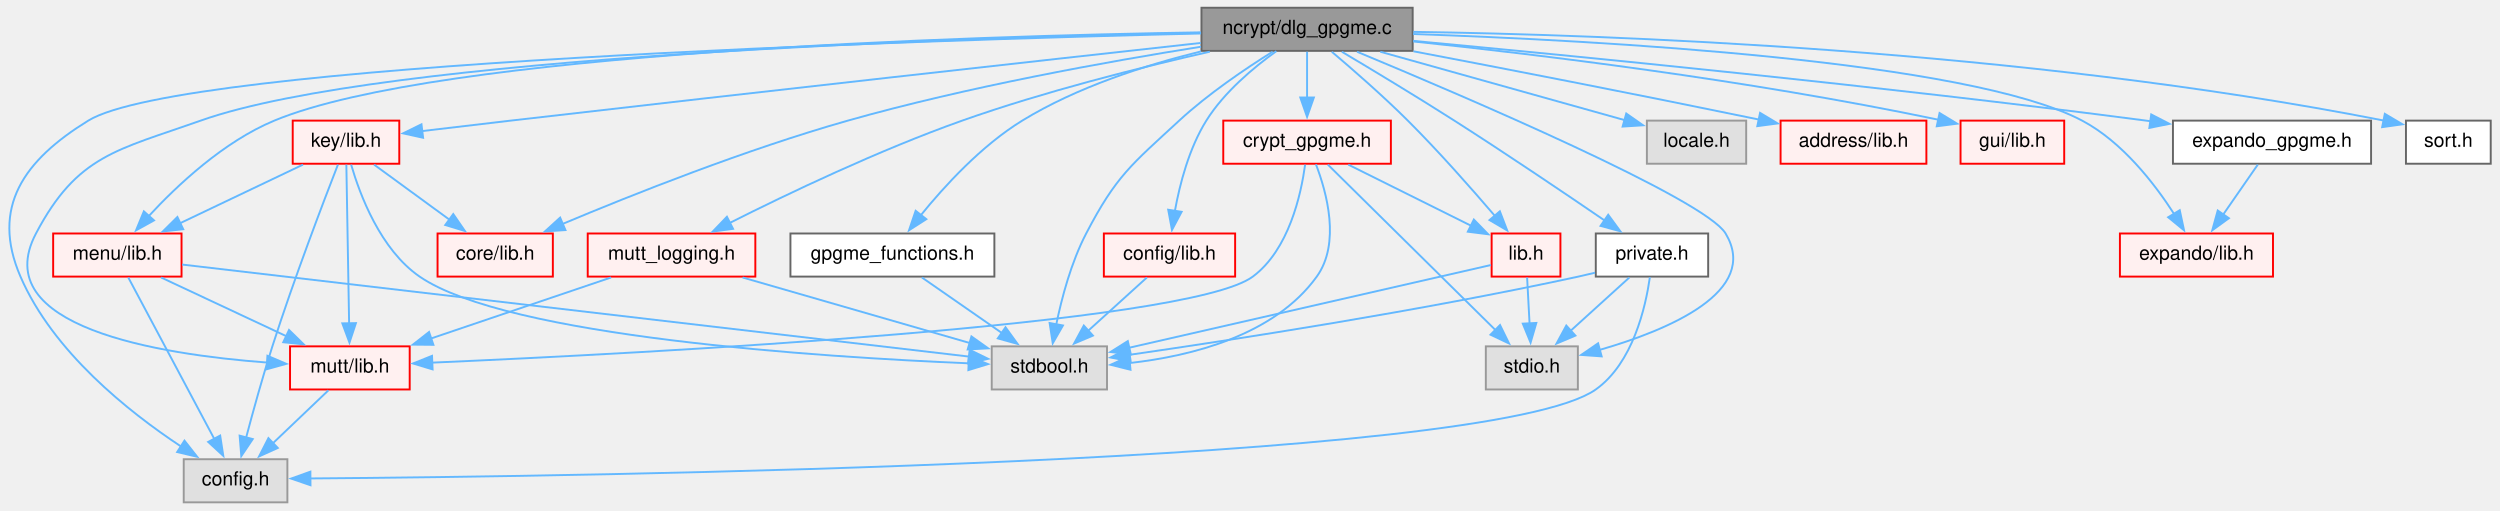
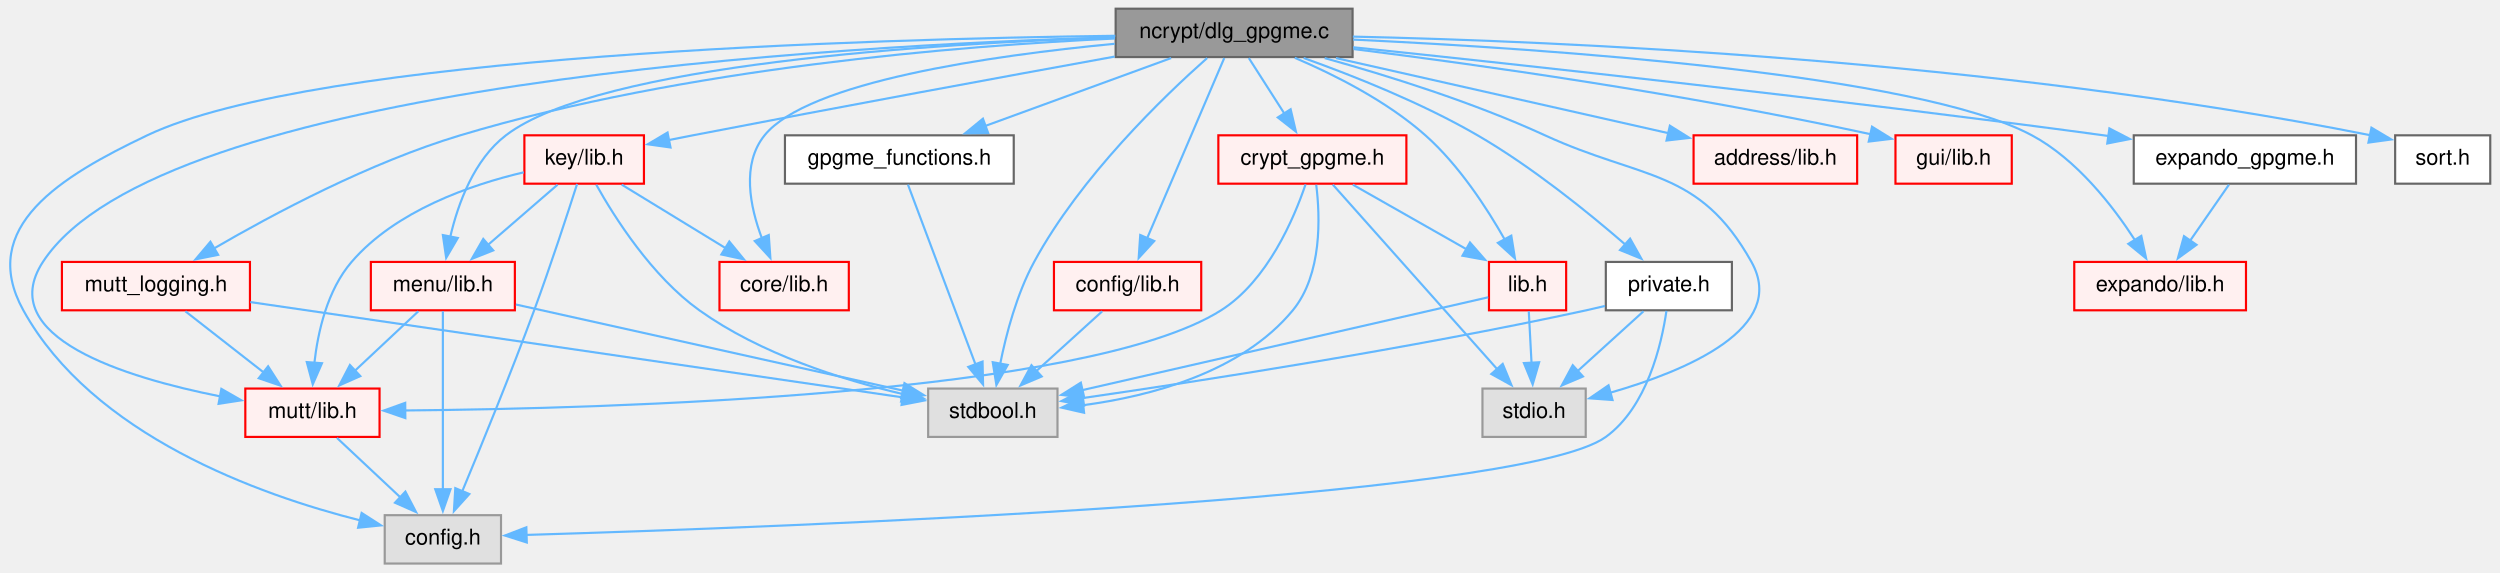
- <svg xmlns="http://www.w3.org/2000/svg" xmlns:xlink="http://www.w3.org/1999/xlink" width="1289pt" height="263pt" viewBox="0.00 0.00 1288.65 263.25">
+ <svg xmlns="http://www.w3.org/2000/svg" xmlns:xlink="http://www.w3.org/1999/xlink" width="1149pt" height="263pt" viewBox="0.00 0.00 1149.12 263.25">
  <g id="graph0" class="graph" transform="scale(1 1) rotate(0) translate(4 259.25)">
    <g id="Node000001" class="node">
      <g id="a_Node000001">
        <a xlink:title="GPGME Key Selection Dialog.">
-           <polygon fill="#999999" stroke="#666666" points="724.28,-255.25 615.28,-255.25 615.28,-233 724.28,-233 724.28,-255.25" />
-           <text text-anchor="middle" x="669.78" y="-241.75" font-family="Helvetica,sans-Serif" font-size="10.00">ncrypt/dlg_gpgme.c</text>
+           <polygon fill="#999999" stroke="#666666" points="617.75,-255.25 508.75,-255.25 508.75,-233 617.75,-233 617.75,-255.25" />
+           <text text-anchor="middle" x="563.25" y="-241.75" font-family="Helvetica,sans-Serif" font-size="10.00">ncrypt/dlg_gpgme.c</text>
        </a>
      </g>
    </g>
    <g id="Node000002" class="node">
      <g id="a_Node000002">
        <a xlink:title=" ">
-           <polygon fill="#e0e0e0" stroke="#999999" points="143.53,-22.25 90.03,-22.25 90.03,0 143.53,0 143.53,-22.25" />
-           <text text-anchor="middle" x="116.78" y="-8.75" font-family="Helvetica,sans-Serif" font-size="10.00">config.h</text>
+           <polygon fill="#e0e0e0" stroke="#999999" points="226,-22.25 172.5,-22.25 172.5,0 226,0 226,-22.25" />
+           <text text-anchor="middle" x="199.25" y="-8.75" font-family="Helvetica,sans-Serif" font-size="10.00">config.h</text>
        </a>
      </g>
    </g>
    <g id="edge1_Node000001_Node000002" class="edge">
      <g id="a_edge1_Node000001_Node000002">
        <a xlink:title=" ">
-           <path fill="none" stroke="#63b8ff" d="M615.03,-241.97C470.97,-238.54 89.07,-226.71 40.78,-197 7.55,-176.56 -9.71,-152.31 5.78,-116.5 22.53,-77.75 61.54,-46.74 88.54,-28.89" />
-           <polygon fill="#63b8ff" stroke="#63b8ff" points="90.41,-31.85 96.96,-23.52 86.64,-25.95 90.41,-31.85" />
+           <path fill="none" stroke="#63b8ff" d="M508.6,-242.79C395.72,-241.34 140.88,-233.94 63.25,-197 23.66,-178.16 -14.99,-154.85 6.25,-116.5 38.05,-59.05 114.54,-31.64 161.11,-19.87" />
+           <polygon fill="#63b8ff" stroke="#63b8ff" points="161.88,-23.28 170.79,-17.55 160.25,-16.48 161.88,-23.28" />
        </a>
      </g>
    </g>
    <g id="Node000003" class="node">
      <g id="a_Node000003">
        <a xlink:title=" ">
-           <polygon fill="#e0e0e0" stroke="#999999" points="896.4,-197 845.15,-197 845.15,-174.75 896.4,-174.75 896.4,-197" />
-           <text text-anchor="middle" x="870.78" y="-183.5" font-family="Helvetica,sans-Serif" font-size="10.00">locale.h</text>
+           <polygon fill="#e0e0e0" stroke="#999999" points="482,-80.5 422.5,-80.5 422.5,-58.25 482,-58.25 482,-80.5" />
+           <text text-anchor="middle" x="452.25" y="-67" font-family="Helvetica,sans-Serif" font-size="10.00">stdbool.h</text>
        </a>
      </g>
    </g>
    <g id="edge2_Node000001_Node000003" class="edge">
      <g id="a_edge2_Node000001_Node000003">
        <a xlink:title=" ">
-           <path fill="none" stroke="#63b8ff" d="M707.58,-232.54C743.7,-222.44 797.81,-207.29 833.69,-197.25" />
-           <polygon fill="#63b8ff" stroke="#63b8ff" points="834.51,-200.66 843.2,-194.59 832.62,-193.92 834.51,-200.66" />
+           <path fill="none" stroke="#63b8ff" d="M550.86,-232.56C531.1,-215.05 492.54,-178.04 471.25,-138.75 463.25,-124.01 458.39,-105.61 455.59,-91.61" />
+           <polygon fill="#63b8ff" stroke="#63b8ff" points="459.1,-91.37 453.89,-82.14 452.21,-92.6 459.1,-91.37" />
        </a>
      </g>
    </g>
    <g id="Node000004" class="node">
      <g id="a_Node000004">
        <a xlink:title=" ">
-           <polygon fill="#e0e0e0" stroke="#999999" points="566.53,-80.5 507.03,-80.5 507.03,-58.25 566.53,-58.25 566.53,-80.5" />
-           <text text-anchor="middle" x="536.78" y="-67" font-family="Helvetica,sans-Serif" font-size="10.00">stdbool.h</text>
+           <polygon fill="#e0e0e0" stroke="#999999" points="725,-80.5 677.5,-80.5 677.5,-58.25 725,-58.25 725,-80.5" />
+           <text text-anchor="middle" x="701.25" y="-67" font-family="Helvetica,sans-Serif" font-size="10.00">stdio.h</text>
        </a>
      </g>
    </g>
    <g id="edge3_Node000001_Node000004" class="edge">
      <g id="a_edge3_Node000001_Node000004">
        <a xlink:title=" ">
-           <path fill="none" stroke="#63b8ff" d="M652,-232.57C638.13,-223.9 618.77,-210.85 603.78,-197 579.13,-174.24 571.27,-168.5 555.78,-138.75 548.03,-123.88 543.15,-105.49 540.28,-91.53" />
-           <polygon fill="#63b8ff" stroke="#63b8ff" points="543.79,-91.28 538.52,-82.09 536.91,-92.56 543.79,-91.28" />
+           <path fill="none" stroke="#63b8ff" d="M604.91,-232.52C633.98,-224.45 673.3,-212.15 706.25,-197 751.24,-176.31 777.05,-181.97 801.25,-138.75 818.26,-108.36 771.43,-88.68 736.23,-78.57" />
+           <polygon fill="#63b8ff" stroke="#63b8ff" points="737.33,-75.24 726.76,-76.01 735.5,-82 737.33,-75.24" />
        </a>
      </g>
    </g>
    <g id="Node000005" class="node">
      <g id="a_Node000005">
-         <a xlink:title=" ">
-           <polygon fill="#e0e0e0" stroke="#999999" points="809.53,-80.5 762.03,-80.5 762.03,-58.25 809.53,-58.25 809.53,-80.5" />
-           <text text-anchor="middle" x="785.78" y="-67" font-family="Helvetica,sans-Serif" font-size="10.00">stdio.h</text>
+         <a xlink:href="ncrypt_2private_8h.html" target="_top" xlink:title="Shared constants/structs that are private to libconn.">
+           <polygon fill="white" stroke="#666666" points="792.25,-138.75 734.25,-138.75 734.25,-116.5 792.25,-116.5 792.25,-138.75" />
+           <text text-anchor="middle" x="763.25" y="-125.25" font-family="Helvetica,sans-Serif" font-size="10.00">private.h</text>
        </a>
      </g>
    </g>
    <g id="edge4_Node000001_Node000005" class="edge">
      <g id="a_edge4_Node000001_Node000005">
        <a xlink:title=" ">
-           <path fill="none" stroke="#63b8ff" d="M695.55,-232.55C750.51,-209.73 875.12,-156.52 885.78,-138.75 903.73,-108.8 856.33,-88.94 820.8,-78.68" />
-           <polygon fill="#63b8ff" stroke="#63b8ff" points="821.81,-75.32 811.24,-76.08 819.97,-82.08 821.81,-75.32" />
+           <path fill="none" stroke="#63b8ff" d="M595.22,-232.57C618.23,-224.36 649.6,-211.88 675.25,-197 700.24,-182.5 726.02,-161.65 743.16,-146.79" />
+           <polygon fill="#63b8ff" stroke="#63b8ff" points="745.42,-149.47 750.61,-140.23 740.79,-144.22 745.42,-149.47" />
        </a>
      </g>
    </g>
    <g id="Node000006" class="node">
      <g id="a_Node000006">
-         <a xlink:href="ncrypt_2private_8h.html" target="_top" xlink:title="Shared constants/structs that are private to libconn.">
-           <polygon fill="white" stroke="#666666" points="876.78,-138.75 818.78,-138.75 818.78,-116.5 876.78,-116.5 876.78,-138.75" />
-           <text text-anchor="middle" x="847.78" y="-125.25" font-family="Helvetica,sans-Serif" font-size="10.00">private.h</text>
-         </a>
-       </g>
-     </g>
-     <g id="edge5_Node000001_Node000006" class="edge">
-       <g id="a_edge5_Node000001_Node000006">
-         <a xlink:title=" ">
-           <path fill="none" stroke="#63b8ff" d="M687.73,-232.54C703.22,-223.33 726.13,-209.54 745.78,-197 772.65,-179.85 802.93,-159.41 823.47,-145.37" />
-           <polygon fill="#63b8ff" stroke="#63b8ff" points="825.19,-148.43 831.46,-139.89 821.23,-142.66 825.19,-148.43" />
-         </a>
-       </g>
-     </g>
-     <g id="Node000007" class="node">
-       <g id="a_Node000007">
        <a xlink:href="mutt_2lib_8h.html" target="_top" xlink:title="Convenience wrapper for the library headers.">
-           <polygon fill="#fff0f0" stroke="red" points="206.65,-80.5 144.9,-80.5 144.9,-58.25 206.65,-58.25 206.65,-80.5" />
-           <text text-anchor="middle" x="175.78" y="-67" font-family="Helvetica,sans-Serif" font-size="10.00">mutt/lib.h</text>
-         </a>
-       </g>
-     </g>
-     <g id="edge9_Node000001_Node000007" class="edge">
-       <g id="a_edge9_Node000001_Node000007">
-         <a xlink:title=" ">
-           <path fill="none" stroke="#63b8ff" d="M615.08,-242.28C491.26,-239.79 192.98,-230.4 98.78,-197 55.61,-181.7 35.13,-179.27 13.78,-138.75 -11.6,-90.59 76.97,-76.35 133.07,-72.14" />
-           <polygon fill="#63b8ff" stroke="#63b8ff" points="133.23,-75.64 142.98,-71.48 132.77,-68.65 133.23,-75.64" />
+           <polygon fill="#fff0f0" stroke="red" points="170.12,-80.5 108.37,-80.5 108.37,-58.25 170.12,-58.25 170.12,-80.5" />
+           <text text-anchor="middle" x="139.25" y="-67" font-family="Helvetica,sans-Serif" font-size="10.00">mutt/lib.h</text>
+         </a>
+       </g>
+     </g>
+     <g id="edge8_Node000001_Node000006" class="edge">
+       <g id="a_edge8_Node000001_Node000006">
+         <a xlink:title=" ">
+           <path fill="none" stroke="#63b8ff" d="M508.46,-242.12C380.51,-238.39 68.79,-220.9 15.25,-138.75 -7.23,-104.27 52.73,-85.64 96.91,-76.88" />
+           <polygon fill="#63b8ff" stroke="#63b8ff" points="97.35,-80.36 106.54,-75.09 96.07,-73.48 97.35,-80.36" />
        </a>
      </g>
    </g>
    <g id="Node000055" class="node">
      <g id="a_Node000055">
        <a xlink:href="address_2lib_8h.html" target="_top" xlink:title="Email Address Handling.">
-           <polygon fill="#fff0f0" stroke="red" points="989.4,-197 914.15,-197 914.15,-174.75 989.4,-174.75 989.4,-197" />
-           <text text-anchor="middle" x="951.78" y="-183.5" font-family="Helvetica,sans-Serif" font-size="10.00">address/lib.h</text>
-         </a>
-       </g>
-     </g>
-     <g id="edge11_Node000001_Node000055" class="edge">
-       <g id="a_edge11_Node000001_Node000055">
-         <a xlink:title=" ">
-           <path fill="none" stroke="#63b8ff" d="M724.69,-232.77C770.04,-224.14 836.4,-211.31 903.01,-197.54" />
-           <polygon fill="#63b8ff" stroke="#63b8ff" points="903.57,-201 912.65,-195.54 902.15,-194.15 903.57,-201" />
+           <polygon fill="#fff0f0" stroke="red" points="849.87,-197 774.62,-197 774.62,-174.75 849.87,-174.75 849.87,-197" />
+           <text text-anchor="middle" x="812.25" y="-183.5" font-family="Helvetica,sans-Serif" font-size="10.00">address/lib.h</text>
+         </a>
+       </g>
+     </g>
+     <g id="edge10_Node000001_Node000055" class="edge">
+       <g id="a_edge10_Node000001_Node000055">
+         <a xlink:title=" ">
+           <path fill="none" stroke="#63b8ff" d="M610.08,-232.54C653.76,-222.68 718.66,-208.02 763.07,-197.98" />
+           <polygon fill="#63b8ff" stroke="#63b8ff" points="763.72,-201.43 772.7,-195.81 762.17,-194.6 763.72,-201.43" />
        </a>
      </g>
    </g>
    <g id="Node000060" class="node">
      <g id="a_Node000060">
        <a xlink:href="config_2lib_8h.html" target="_top" xlink:title="Convenience wrapper for the config headers.">
-           <polygon fill="#fff0f0" stroke="red" points="632.65,-138.75 564.9,-138.75 564.9,-116.5 632.65,-116.5 632.65,-138.75" />
-           <text text-anchor="middle" x="598.78" y="-125.25" font-family="Helvetica,sans-Serif" font-size="10.00">config/lib.h</text>
-         </a>
-       </g>
-     </g>
-     <g id="edge12_Node000001_Node000060" class="edge">
-       <g id="a_edge12_Node000001_Node000060">
-         <a xlink:title=" ">
-           <path fill="none" stroke="#63b8ff" d="M653.91,-232.83C642.28,-224.49 626.98,-211.74 617.78,-197 608.89,-182.77 604.09,-164.34 601.53,-150.2" />
-           <polygon fill="#63b8ff" stroke="#63b8ff" points="605.03,-149.94 600.05,-140.59 598.11,-151.01 605.03,-149.94" />
+           <polygon fill="#fff0f0" stroke="red" points="548.12,-138.75 480.37,-138.75 480.37,-116.5 548.12,-116.5 548.12,-138.75" />
+           <text text-anchor="middle" x="514.25" y="-125.25" font-family="Helvetica,sans-Serif" font-size="10.00">config/lib.h</text>
+         </a>
+       </g>
+     </g>
+     <g id="edge11_Node000001_Node000060" class="edge">
+       <g id="a_edge11_Node000001_Node000060">
+         <a xlink:title=" ">
+           <path fill="none" stroke="#63b8ff" d="M558.72,-232.56C550.67,-213.73 533.68,-174.05 523.19,-149.53" />
+           <polygon fill="#63b8ff" stroke="#63b8ff" points="526.5,-148.37 519.35,-140.56 520.07,-151.13 526.5,-148.37" />
        </a>
      </g>
    </g>
    <g id="Node000075" class="node">
      <g id="a_Node000075">
        <a xlink:href="core_2lib_8h.html" target="_top" xlink:title="Convenience wrapper for the core headers.">
-           <polygon fill="#fff0f0" stroke="red" points="280.53,-138.75 221.03,-138.75 221.03,-116.5 280.53,-116.5 280.53,-138.75" />
-           <text text-anchor="middle" x="250.78" y="-125.25" font-family="Helvetica,sans-Serif" font-size="10.00">core/lib.h</text>
-         </a>
-       </g>
-     </g>
-     <g id="edge14_Node000001_Node000075" class="edge">
-       <g id="a_edge14_Node000001_Node000075">
-         <a xlink:title=" ">
-           <path fill="none" stroke="#63b8ff" d="M615.05,-235.14C566.61,-227.44 494.29,-214.41 432.78,-197 380.39,-182.17 321.76,-158.88 285.55,-143.68" />
-           <polygon fill="#63b8ff" stroke="#63b8ff" points="287.03,-140.51 276.46,-139.83 284.3,-146.96 287.03,-140.51" />
+           <polygon fill="#fff0f0" stroke="red" points="386,-138.75 326.5,-138.75 326.5,-116.5 386,-116.5 386,-138.75" />
+           <text text-anchor="middle" x="356.25" y="-125.25" font-family="Helvetica,sans-Serif" font-size="10.00">core/lib.h</text>
+         </a>
+       </g>
+     </g>
+     <g id="edge13_Node000001_Node000075" class="edge">
+       <g id="a_edge13_Node000001_Node000075">
+         <a xlink:title=" ">
+           <path fill="none" stroke="#63b8ff" d="M508.31,-239.11C451.12,-233.65 367.14,-221.59 347.25,-197 336.56,-183.8 340.48,-164.23 346.1,-149.41" />
+           <polygon fill="#63b8ff" stroke="#63b8ff" points="349.17,-151.14 349.92,-140.57 342.74,-148.37 349.17,-151.14" />
        </a>
      </g>
    </g>
    <g id="Node000085" class="node">
      <g id="a_Node000085">
        <a xlink:href="gui_2lib_8h.html" target="_top" xlink:title="Convenience wrapper for the gui headers.">
-           <polygon fill="#fff0f0" stroke="red" points="1060.53,-197 1007.03,-197 1007.03,-174.75 1060.53,-174.75 1060.53,-197" />
-           <text text-anchor="middle" x="1033.78" y="-183.5" font-family="Helvetica,sans-Serif" font-size="10.00">gui/lib.h</text>
-         </a>
-       </g>
-     </g>
-     <g id="edge15_Node000001_Node000085" class="edge">
-       <g id="a_edge15_Node000001_Node000085">
-         <a xlink:title=" ">
-           <path fill="none" stroke="#63b8ff" d="M724.62,-237.85C787.9,-231.23 895.21,-218.37 995.49,-197.49" />
-           <polygon fill="#63b8ff" stroke="#63b8ff" points="996.2,-200.92 1005.26,-195.42 994.75,-194.07 996.2,-200.92" />
+           <polygon fill="#fff0f0" stroke="red" points="921,-197 867.5,-197 867.5,-174.75 921,-174.75 921,-197" />
+           <text text-anchor="middle" x="894.25" y="-183.5" font-family="Helvetica,sans-Serif" font-size="10.00">gui/lib.h</text>
+         </a>
+       </g>
+     </g>
+     <g id="edge14_Node000001_Node000085" class="edge">
+       <g id="a_edge14_Node000001_Node000085">
+         <a xlink:title=" ">
+           <path fill="none" stroke="#63b8ff" d="M618.19,-236.69C675.52,-229.49 768.18,-216.55 856.21,-197.48" />
+           <polygon fill="#63b8ff" stroke="#63b8ff" points="856.71,-200.96 865.72,-195.39 855.2,-194.12 856.71,-200.96" />
        </a>
      </g>
    </g>
    <g id="Node000121" class="node">
      <g id="a_Node000121">
        <a xlink:href="ncrypt_2lib_8h.html" target="_top" xlink:title="API for encryption/signing of emails.">
-           <polygon fill="#fff0f0" stroke="red" points="800.53,-138.75 765.03,-138.75 765.03,-116.5 800.53,-116.5 800.53,-138.75" />
-           <text text-anchor="middle" x="782.78" y="-125.25" font-family="Helvetica,sans-Serif" font-size="10.00">lib.h</text>
-         </a>
-       </g>
-     </g>
-     <g id="edge16_Node000001_Node000121" class="edge">
-       <g id="a_edge16_Node000001_Node000121">
-         <a xlink:title=" ">
-           <path fill="none" stroke="#63b8ff" d="M682.55,-232.52C693.31,-223.42 708.96,-209.78 721.78,-197 737.7,-181.12 754.64,-161.93 766.62,-147.92" />
-           <polygon fill="#63b8ff" stroke="#63b8ff" points="769.27,-150.21 773.06,-140.32 763.93,-145.68 769.27,-150.21" />
+           <polygon fill="#fff0f0" stroke="red" points="716,-138.75 680.5,-138.75 680.5,-116.5 716,-116.5 716,-138.75" />
+           <text text-anchor="middle" x="698.25" y="-125.25" font-family="Helvetica,sans-Serif" font-size="10.00">lib.h</text>
+         </a>
+       </g>
+     </g>
+     <g id="edge15_Node000001_Node000121" class="edge">
+       <g id="a_edge15_Node000001_Node000121">
+         <a xlink:title=" ">
+           <path fill="none" stroke="#63b8ff" d="M591.15,-232.66C609.61,-224.79 633.57,-212.68 651.25,-197 666.68,-183.31 679.56,-163.53 687.91,-148.77" />
+           <polygon fill="#63b8ff" stroke="#63b8ff" points="690.76,-150.85 692.44,-140.39 684.6,-147.52 690.76,-150.85" />
        </a>
      </g>
    </g>
    <g id="Node000122" class="node">
      <g id="a_Node000122">
        <a xlink:href="expando_2lib_8h.html" target="_top" xlink:title="Parse Expando string.">
-           <polygon fill="#fff0f0" stroke="red" points="1168.28,-138.75 1089.28,-138.75 1089.28,-116.5 1168.28,-116.5 1168.28,-138.75" />
-           <text text-anchor="middle" x="1128.78" y="-125.25" font-family="Helvetica,sans-Serif" font-size="10.00">expando/lib.h</text>
-         </a>
-       </g>
-     </g>
-     <g id="edge19_Node000001_Node000122" class="edge">
-       <g id="a_edge19_Node000001_Node000122">
-         <a xlink:title=" ">
-           <path fill="none" stroke="#63b8ff" d="M724.5,-241.69C819.68,-238.4 1011.16,-228.03 1069.78,-197 1090.46,-186.05 1107.09,-164.62 1117.35,-148.65" />
-           <polygon fill="#63b8ff" stroke="#63b8ff" points="1120.16,-150.77 1122.37,-140.41 1114.18,-147.13 1120.16,-150.77" />
-         </a>
-       </g>
-     </g>
-     <g id="Node000088" class="node">
-       <g id="a_Node000088">
+           <polygon fill="#fff0f0" stroke="red" points="1028.75,-138.75 949.75,-138.75 949.75,-116.5 1028.75,-116.5 1028.75,-138.75" />
+           <text text-anchor="middle" x="989.25" y="-125.25" font-family="Helvetica,sans-Serif" font-size="10.00">expando/lib.h</text>
+         </a>
+       </g>
+     </g>
+     <g id="edge18_Node000001_Node000122" class="edge">
+       <g id="a_edge18_Node000001_Node000122">
+         <a xlink:title=" ">
+           <path fill="none" stroke="#63b8ff" d="M618.04,-241.03C706.81,-236.84 877.47,-225.28 930.25,-197 950.88,-185.94 967.51,-164.53 977.79,-148.6" />
+           <polygon fill="#63b8ff" stroke="#63b8ff" points="980.59,-150.73 982.82,-140.37 974.62,-147.08 980.59,-150.73" />
+         </a>
+       </g>
+     </g>
+     <g id="Node000090" class="node">
+       <g id="a_Node000090">
        <a xlink:href="key_2lib_8h.html" target="_top" xlink:title="Manage keymappings.">
-           <polygon fill="#fff0f0" stroke="red" points="201.28,-197 146.28,-197 146.28,-174.75 201.28,-174.75 201.28,-197" />
-           <text text-anchor="middle" x="173.78" y="-183.5" font-family="Helvetica,sans-Serif" font-size="10.00">key/lib.h</text>
-         </a>
-       </g>
-     </g>
-     <g id="edge20_Node000001_Node000088" class="edge">
-       <g id="a_edge20_Node000001_Node000088">
-         <a xlink:title=" ">
-           <path fill="none" stroke="#63b8ff" d="M614.92,-237.09C536.1,-228.39 386.27,-211.75 258.78,-197 243.75,-195.26 227.23,-193.31 212.79,-191.58" />
-           <polygon fill="#63b8ff" stroke="#63b8ff" points="213.57,-188.15 203.22,-190.43 212.73,-195.1 213.57,-188.15" />
-         </a>
-       </g>
-     </g>
-     <g id="Node000089" class="node">
-       <g id="a_Node000089">
+           <polygon fill="#fff0f0" stroke="red" points="291.75,-197 236.75,-197 236.75,-174.75 291.75,-174.75 291.75,-197" />
+           <text text-anchor="middle" x="264.25" y="-183.5" font-family="Helvetica,sans-Serif" font-size="10.00">key/lib.h</text>
+         </a>
+       </g>
+     </g>
+     <g id="edge19_Node000001_Node000090" class="edge">
+       <g id="a_edge19_Node000001_Node000090">
+         <a xlink:title=" ">
+           <path fill="none" stroke="#63b8ff" d="M508.3,-233.22C457.82,-224.05 380.93,-209.93 314.25,-197 310.64,-196.3 306.89,-195.56 303.13,-194.81" />
+           <polygon fill="#63b8ff" stroke="#63b8ff" points="303.98,-191.41 293.48,-192.88 302.6,-198.28 303.98,-191.41" />
+         </a>
+       </g>
+     </g>
+     <g id="Node000091" class="node">
+       <g id="a_Node000091">
        <a xlink:href="menu_2lib_8h.html" target="_top" xlink:title="GUI present the user with a selectable list.">
-           <polygon fill="#fff0f0" stroke="red" points="88.9,-138.75 22.65,-138.75 22.65,-116.5 88.9,-116.5 88.9,-138.75" />
-           <text text-anchor="middle" x="55.78" y="-125.25" font-family="Helvetica,sans-Serif" font-size="10.00">menu/lib.h</text>
-         </a>
-       </g>
-     </g>
-     <g id="edge29_Node000001_Node000089" class="edge">
-       <g id="a_edge29_Node000001_Node000089">
-         <a xlink:title=" ">
-           <path fill="none" stroke="#63b8ff" d="M614.96,-242.56C496.85,-240.66 222.12,-232.45 136.78,-197 110.68,-186.16 86.74,-163.72 71.77,-147.5" />
-           <polygon fill="#63b8ff" stroke="#63b8ff" points="74.69,-145.51 65.42,-140.37 69.46,-150.17 74.69,-145.51" />
+           <polygon fill="#fff0f0" stroke="red" points="232.37,-138.75 166.12,-138.75 166.12,-116.5 232.37,-116.5 232.37,-138.75" />
+           <text text-anchor="middle" x="199.25" y="-125.25" font-family="Helvetica,sans-Serif" font-size="10.00">menu/lib.h</text>
+         </a>
+       </g>
+     </g>
+     <g id="edge28_Node000001_Node000091" class="edge">
+       <g id="a_edge28_Node000001_Node000091">
+         <a xlink:title=" ">
+           <path fill="none" stroke="#63b8ff" d="M508.49,-242.01C425.02,-239.27 271.08,-229.78 228.25,-197 213.62,-185.81 206.29,-165.82 202.66,-150.34" />
+           <polygon fill="#63b8ff" stroke="#63b8ff" points="206.12,-149.77 200.77,-140.63 199.25,-151.11 206.12,-149.77" />
        </a>
      </g>
    </g>
    <g id="Node000140" class="node">
      <g id="a_Node000140">
        <a xlink:href="crypt__gpgme_8h.html" target="_top" xlink:title="Wrapper for PGP/SMIME calls to GPGME.">
-           <polygon fill="#fff0f0" stroke="red" points="713.03,-197 626.53,-197 626.53,-174.75 713.03,-174.75 713.03,-197" />
-           <text text-anchor="middle" x="669.78" y="-183.5" font-family="Helvetica,sans-Serif" font-size="10.00">crypt_gpgme.h</text>
-         </a>
-       </g>
-     </g>
-     <g id="edge30_Node000001_Node000140" class="edge">
-       <g id="a_edge30_Node000001_Node000140">
-         <a xlink:title=" ">
-           <path fill="none" stroke="#63b8ff" d="M669.78,-232.54C669.78,-225.87 669.78,-216.99 669.78,-208.84" />
-           <polygon fill="#63b8ff" stroke="#63b8ff" points="673.28,-208.92 669.78,-198.92 666.28,-208.92 673.28,-208.92" />
+           <polygon fill="#fff0f0" stroke="red" points="642.5,-197 556,-197 556,-174.75 642.5,-174.75 642.5,-197" />
+           <text text-anchor="middle" x="599.25" y="-183.5" font-family="Helvetica,sans-Serif" font-size="10.00">crypt_gpgme.h</text>
+         </a>
+       </g>
+     </g>
+     <g id="edge29_Node000001_Node000140" class="edge">
+       <g id="a_edge29_Node000001_Node000140">
+         <a xlink:title=" ">
+           <path fill="none" stroke="#63b8ff" d="M570.02,-232.54C574.64,-225.32 580.92,-215.51 586.47,-206.84" />
+           <polygon fill="#63b8ff" stroke="#63b8ff" points="589.25,-208.99 591.69,-198.68 583.35,-205.22 589.25,-208.99" />
        </a>
      </g>
    </g>
    <g id="Node000142" class="node">
      <g id="a_Node000142">
        <a xlink:href="expando__gpgme_8h.html" target="_top" xlink:title="Ncrypt GPGME Expando definitions.">
-           <polygon fill="white" stroke="#666666" points="1218.9,-197 1116.65,-197 1116.65,-174.75 1218.9,-174.75 1218.9,-197" />
-           <text text-anchor="middle" x="1167.78" y="-183.5" font-family="Helvetica,sans-Serif" font-size="10.00">expando_gpgme.h</text>
-         </a>
-       </g>
-     </g>
-     <g id="edge35_Node000001_Node000142" class="edge">
-       <g id="a_edge35_Node000001_Node000142">
-         <a xlink:title=" ">
-           <path fill="none" stroke="#63b8ff" d="M724.56,-238.15C806.83,-230.48 967.1,-214.78 1102.78,-197 1103.6,-196.89 1104.44,-196.78 1105.28,-196.67" />
-           <polygon fill="#63b8ff" stroke="#63b8ff" points="1105.44,-200.18 1114.86,-195.33 1104.47,-193.25 1105.44,-200.18" />
+           <polygon fill="white" stroke="#666666" points="1079.37,-197 977.12,-197 977.12,-174.75 1079.37,-174.75 1079.37,-197" />
+           <text text-anchor="middle" x="1028.25" y="-183.5" font-family="Helvetica,sans-Serif" font-size="10.00">expando_gpgme.h</text>
+         </a>
+       </g>
+     </g>
+     <g id="edge34_Node000001_Node000142" class="edge">
+       <g id="a_edge34_Node000001_Node000142">
+         <a xlink:title=" ">
+           <path fill="none" stroke="#63b8ff" d="M618,-237.51C695.13,-229.44 840.12,-213.68 963.25,-197 964.07,-196.89 964.91,-196.77 965.75,-196.66" />
+           <polygon fill="#63b8ff" stroke="#63b8ff" points="965.92,-200.17 975.33,-195.29 964.93,-193.24 965.92,-200.17" />
        </a>
      </g>
    </g>
    <g id="Node000143" class="node">
      <g id="a_Node000143">
        <a xlink:href="gpgme__functions_8h.html" target="_top" xlink:title="Gpgme functions.">
-           <polygon fill="white" stroke="#666666" points="508.4,-138.75 403.15,-138.75 403.15,-116.5 508.4,-116.5 508.4,-138.75" />
-           <text text-anchor="middle" x="455.78" y="-125.25" font-family="Helvetica,sans-Serif" font-size="10.00">gpgme_functions.h</text>
-         </a>
-       </g>
-     </g>
-     <g id="edge37_Node000001_Node000143" class="edge">
-       <g id="a_edge37_Node000001_Node000143">
-         <a xlink:title=" ">
-           <path fill="none" stroke="#63b8ff" d="M615.04,-232.72C586.14,-225.6 550.94,-214.26 522.78,-197 501.77,-184.13 482.63,-163.24 470.23,-147.93" />
-           <polygon fill="#63b8ff" stroke="#63b8ff" points="473.28,-146.15 464.36,-140.43 467.77,-150.47 473.28,-146.15" />
+           <polygon fill="white" stroke="#666666" points="461.87,-197 356.62,-197 356.62,-174.75 461.87,-174.75 461.87,-197" />
+           <text text-anchor="middle" x="409.25" y="-183.5" font-family="Helvetica,sans-Serif" font-size="10.00">gpgme_functions.h</text>
+         </a>
+       </g>
+     </g>
+     <g id="edge36_Node000001_Node000143" class="edge">
+       <g id="a_edge36_Node000001_Node000143">
+         <a xlink:title=" ">
+           <path fill="none" stroke="#63b8ff" d="M534.28,-232.54C510.08,-223.71 475.34,-211.02 448.62,-201.26" />
+           <polygon fill="#63b8ff" stroke="#63b8ff" points="450.1,-198.07 439.5,-197.93 447.7,-204.65 450.1,-198.07" />
        </a>
      </g>
    </g>
    <g id="Node000144" class="node">
      <g id="a_Node000144">
        <a xlink:href="mutt__logging_8h.html" target="_top" xlink:title="NeoMutt Logging.">
-           <polygon fill="#fff0f0" stroke="red" points="385.03,-138.75 298.53,-138.75 298.53,-116.5 385.03,-116.5 385.03,-138.75" />
-           <text text-anchor="middle" x="341.78" y="-125.25" font-family="Helvetica,sans-Serif" font-size="10.00">mutt_logging.h</text>
-         </a>
-       </g>
-     </g>
-     <g id="edge39_Node000001_Node000144" class="edge">
-       <g id="a_edge39_Node000001_Node000144">
-         <a xlink:title=" ">
-           <path fill="none" stroke="#63b8ff" d="M619.59,-232.58C583.54,-224.41 534.05,-211.98 491.78,-197 449.01,-181.84 401.69,-159.24 371.85,-144.22" />
-           <polygon fill="#63b8ff" stroke="#63b8ff" points="373.54,-141.15 363.04,-139.75 370.37,-147.39 373.54,-141.15" />
+           <polygon fill="#fff0f0" stroke="red" points="110.5,-138.75 24,-138.75 24,-116.5 110.5,-116.5 110.5,-138.75" />
+           <text text-anchor="middle" x="67.25" y="-125.25" font-family="Helvetica,sans-Serif" font-size="10.00">mutt_logging.h</text>
+         </a>
+       </g>
+     </g>
+     <g id="edge38_Node000001_Node000144" class="edge">
+       <g id="a_edge38_Node000001_Node000144">
+         <a xlink:title=" ">
+           <path fill="none" stroke="#63b8ff" d="M508.43,-241.53C437.52,-238.22 310.81,-228.08 207.25,-197 165.67,-184.52 121.19,-160.81 93.8,-144.86" />
+           <polygon fill="#63b8ff" stroke="#63b8ff" points="95.87,-142.02 85.48,-139.94 92.31,-148.04 95.87,-142.02" />
        </a>
      </g>
    </g>
    <g id="Node000145" class="node">
      <g id="a_Node000145">
        <a xlink:href="ncrypt_2sort_8h.html" target="_top" xlink:title="Crypto Key sorting functions.">
-           <polygon fill="white" stroke="#666666" points="1280.65,-197 1236.9,-197 1236.9,-174.75 1280.65,-174.75 1280.65,-197" />
-           <text text-anchor="middle" x="1258.78" y="-183.5" font-family="Helvetica,sans-Serif" font-size="10.00">sort.h</text>
-         </a>
-       </g>
-     </g>
-     <g id="edge42_Node000001_Node000145" class="edge">
-       <g id="a_edge42_Node000001_Node000145">
-         <a xlink:title=" ">
-           <path fill="none" stroke="#63b8ff" d="M724.63,-242.81C823.35,-241.33 1037.44,-233.97 1225.39,-197.05" />
-           <polygon fill="#63b8ff" stroke="#63b8ff" points="1225.99,-200.5 1235.11,-195.1 1224.62,-193.63 1225.99,-200.5" />
-         </a>
-       </g>
-     </g>
-     <g id="edge6_Node000006_Node000002" class="edge">
-       <g id="a_edge6_Node000006_Node000002">
-         <a xlink:title=" ">
-           <path fill="none" stroke="#63b8ff" d="M846.7,-116.19C844.49,-100.67 837.91,-71.84 818.78,-58.25 764.53,-19.72 294.04,-13.36 155.19,-12.33" />
-           <polygon fill="#63b8ff" stroke="#63b8ff" points="155.45,-8.83 145.43,-12.26 155.4,-15.83 155.45,-8.83" />
-         </a>
-       </g>
-     </g>
-     <g id="edge7_Node000006_Node000004" class="edge">
-       <g id="a_edge7_Node000006_Node000004">
-         <a xlink:title=" ">
-           <path fill="none" stroke="#63b8ff" d="M818.38,-118.5C815.48,-117.79 812.58,-117.11 809.78,-116.5 728.16,-98.77 631.57,-83.86 577.94,-76.11" />
-           <polygon fill="#63b8ff" stroke="#63b8ff" points="578.74,-72.69 568.34,-74.74 577.75,-79.62 578.74,-72.69" />
-         </a>
-       </g>
-     </g>
-     <g id="edge8_Node000006_Node000005" class="edge">
-       <g id="a_edge8_Node000006_Node000005">
-         <a xlink:title=" ">
-           <path fill="none" stroke="#63b8ff" d="M836.11,-116.04C827.54,-108.27 815.68,-97.51 805.63,-88.39" />
-           <polygon fill="#63b8ff" stroke="#63b8ff" points="808.26,-86.05 798.51,-81.92 803.56,-91.24 808.26,-86.05" />
-         </a>
-       </g>
-     </g>
-     <g id="edge10_Node000007_Node000002" class="edge">
-       <g id="a_edge10_Node000007_Node000002">
-         <a xlink:title=" ">
-           <path fill="none" stroke="#63b8ff" d="M164.68,-57.79C156.6,-50.1 145.46,-39.47 135.96,-30.41" />
-           <polygon fill="#63b8ff" stroke="#63b8ff" points="138.57,-28.07 128.92,-23.7 133.74,-33.14 138.57,-28.07" />
-         </a>
-       </g>
-     </g>
-     <g id="edge13_Node000060_Node000004" class="edge">
-       <g id="a_edge13_Node000060_Node000004">
-         <a xlink:title=" ">
-           <path fill="none" stroke="#63b8ff" d="M587.11,-116.04C578.54,-108.27 566.68,-97.51 556.63,-88.39" />
-           <polygon fill="#63b8ff" stroke="#63b8ff" points="559.26,-86.05 549.51,-81.92 554.56,-91.24 559.26,-86.05" />
+           <polygon fill="white" stroke="#666666" points="1141.12,-197 1097.37,-197 1097.37,-174.75 1141.12,-174.75 1141.12,-197" />
+           <text text-anchor="middle" x="1119.25" y="-183.5" font-family="Helvetica,sans-Serif" font-size="10.00">sort.h</text>
+         </a>
+       </g>
+     </g>
+     <g id="edge41_Node000001_Node000145" class="edge">
+       <g id="a_edge41_Node000001_Node000145">
+         <a xlink:title=" ">
+           <path fill="none" stroke="#63b8ff" d="M617.87,-242.41C711.93,-240.29 910.48,-231.95 1085.81,-197.07" />
+           <polygon fill="#63b8ff" stroke="#63b8ff" points="1086.47,-200.51 1095.58,-195.09 1085.08,-193.65 1086.47,-200.51" />
+         </a>
+       </g>
+     </g>
+     <g id="edge5_Node000005_Node000002" class="edge">
+       <g id="a_edge5_Node000005_Node000002">
+         <a xlink:title=" ">
+           <path fill="none" stroke="#63b8ff" d="M762.14,-116.24C759.88,-100.78 753.24,-72.03 734.25,-58.25 694.26,-29.23 353.61,-16.64 237.69,-13.17" />
+           <polygon fill="#63b8ff" stroke="#63b8ff" points="237.86,-9.68 227.76,-12.88 237.65,-16.67 237.86,-9.68" />
+         </a>
+       </g>
+     </g>
+     <g id="edge6_Node000005_Node000003" class="edge">
+       <g id="a_edge6_Node000005_Node000003">
+         <a xlink:title=" ">
+           <path fill="none" stroke="#63b8ff" d="M733.85,-118.5C730.95,-117.79 728.05,-117.11 725.25,-116.5 643.63,-98.77 547.04,-83.86 493.41,-76.11" />
+           <polygon fill="#63b8ff" stroke="#63b8ff" points="494.21,-72.69 483.81,-74.74 493.22,-79.62 494.21,-72.69" />
+         </a>
+       </g>
+     </g>
+     <g id="edge7_Node000005_Node000004" class="edge">
+       <g id="a_edge7_Node000005_Node000004">
+         <a xlink:title=" ">
+           <path fill="none" stroke="#63b8ff" d="M751.58,-116.04C743.01,-108.27 731.15,-97.51 721.1,-88.39" />
+           <polygon fill="#63b8ff" stroke="#63b8ff" points="723.73,-86.05 713.98,-81.92 719.03,-91.24 723.73,-86.05" />
+         </a>
+       </g>
+     </g>
+     <g id="edge9_Node000006_Node000002" class="edge">
+       <g id="a_edge9_Node000006_Node000002">
+         <a xlink:title=" ">
+           <path fill="none" stroke="#63b8ff" d="M150.53,-57.79C158.74,-50.1 170.07,-39.47 179.74,-30.41" />
+           <polygon fill="#63b8ff" stroke="#63b8ff" points="182.01,-33.09 186.91,-23.69 177.22,-27.98 182.01,-33.09" />
+         </a>
+       </g>
+     </g>
+     <g id="edge12_Node000060_Node000003" class="edge">
+       <g id="a_edge12_Node000060_Node000003">
+         <a xlink:title=" ">
+           <path fill="none" stroke="#63b8ff" d="M502.58,-116.04C494.01,-108.27 482.15,-97.51 472.1,-88.39" />
+           <polygon fill="#63b8ff" stroke="#63b8ff" points="474.73,-86.05 464.98,-81.92 470.03,-91.24 474.73,-86.05" />
+         </a>
+       </g>
+     </g>
+     <g id="edge16_Node000121_Node000003" class="edge">
+       <g id="a_edge16_Node000121_Node000003">
+         <a xlink:title=" ">
+           <path fill="none" stroke="#63b8ff" d="M680.16,-122.49C641,-113.54 547.55,-92.17 493.25,-79.75" />
+           <polygon fill="#63b8ff" stroke="#63b8ff" points="494.29,-76.4 483.76,-77.58 492.73,-83.22 494.29,-76.4" />
        </a>
      </g>
    </g>
    <g id="edge17_Node000121_Node000004" class="edge">
      <g id="a_edge17_Node000121_Node000004">
        <a xlink:title=" ">
-           <path fill="none" stroke="#63b8ff" d="M764.69,-122.49C725.53,-113.54 632.08,-92.17 577.78,-79.75" />
-           <polygon fill="#63b8ff" stroke="#63b8ff" points="578.82,-76.4 568.29,-77.58 577.26,-83.22 578.82,-76.4" />
-         </a>
-       </g>
-     </g>
-     <g id="edge18_Node000121_Node000005" class="edge">
-       <g id="a_edge18_Node000121_Node000005">
-         <a xlink:title=" ">
-           <path fill="none" stroke="#63b8ff" d="M783.34,-116.04C783.7,-109.37 784.17,-100.49 784.6,-92.34" />
-           <polygon fill="#63b8ff" stroke="#63b8ff" points="788.1,-92.59 785.13,-82.42 781.11,-92.22 788.1,-92.59" />
-         </a>
-       </g>
-     </g>
-     <g id="edge21_Node000088_Node000002" class="edge">
-       <g id="a_edge21_Node000088_Node000002">
-         <a xlink:title=" ">
-           <path fill="none" stroke="#63b8ff" d="M169.62,-174.3C162.31,-155.56 146.9,-115.21 135.78,-80.5 130.77,-64.87 125.83,-46.99 122.24,-33.44" />
-           <polygon fill="#63b8ff" stroke="#63b8ff" points="125.65,-32.65 119.74,-23.86 118.88,-34.42 125.65,-32.65" />
-         </a>
-       </g>
-     </g>
-     <g id="edge22_Node000088_Node000004" class="edge">
-       <g id="a_edge22_Node000088_Node000004">
-         <a xlink:title=" ">
-           <path fill="none" stroke="#63b8ff" d="M176.43,-174.29C180.91,-158.84 191.52,-130.43 211.78,-116.5 257.06,-85.37 418.55,-74.97 495.47,-71.73" />
-           <polygon fill="#63b8ff" stroke="#63b8ff" points="495.25,-75.24 505.11,-71.34 494.98,-68.24 495.25,-75.24" />
-         </a>
-       </g>
-     </g>
-     <g id="edge23_Node000088_Node000007" class="edge">
-       <g id="a_edge23_Node000088_Node000007">
-         <a xlink:title=" ">
-           <path fill="none" stroke="#63b8ff" d="M173.96,-174.31C174.29,-155.73 174.96,-116.87 175.39,-92.29" />
-           <polygon fill="#63b8ff" stroke="#63b8ff" points="178.89,-92.49 175.57,-82.43 171.89,-92.37 178.89,-92.49" />
-         </a>
-       </g>
-     </g>
-     <g id="edge24_Node000088_Node000075" class="edge">
-       <g id="a_edge24_Node000088_Node000075">
-         <a xlink:title=" ">
-           <path fill="none" stroke="#63b8ff" d="M188.26,-174.29C199.23,-166.28 214.53,-155.1 227.25,-145.81" />
-           <polygon fill="#63b8ff" stroke="#63b8ff" points="229.13,-148.78 235.14,-140.05 225,-143.12 229.13,-148.78" />
-         </a>
-       </g>
-     </g>
-     <g id="edge25_Node000088_Node000089" class="edge">
-       <g id="a_edge25_Node000088_Node000089">
-         <a xlink:title=" ">
-           <path fill="none" stroke="#63b8ff" d="M151.58,-174.29C133.7,-165.77 108.31,-153.67 88.15,-144.06" />
-           <polygon fill="#63b8ff" stroke="#63b8ff" points="89.77,-140.95 79.24,-139.81 86.76,-147.27 89.77,-140.95" />
-         </a>
-       </g>
-     </g>
-     <g id="edge26_Node000089_Node000002" class="edge">
-       <g id="a_edge26_Node000089_Node000002">
-         <a xlink:title=" ">
-           <path fill="none" stroke="#63b8ff" d="M61.41,-116.06C71.48,-97.14 92.77,-57.19 105.82,-32.7" />
-           <polygon fill="#63b8ff" stroke="#63b8ff" points="108.84,-34.47 110.45,-24 102.66,-31.18 108.84,-34.47" />
-         </a>
-       </g>
-     </g>
-     <g id="edge27_Node000089_Node000004" class="edge">
-       <g id="a_edge27_Node000089_Node000004">
-         <a xlink:title=" ">
-           <path fill="none" stroke="#63b8ff" d="M89.22,-122.71C174.82,-112.7 401.72,-86.17 495.41,-75.21" />
-           <polygon fill="#63b8ff" stroke="#63b8ff" points="495.65,-78.71 505.17,-74.07 494.83,-71.76 495.65,-78.71" />
-         </a>
-       </g>
-     </g>
-     <g id="edge28_Node000089_Node000007" class="edge">
-       <g id="a_edge28_Node000089_Node000007">
-         <a xlink:title=" ">
-           <path fill="none" stroke="#63b8ff" d="M78.35,-116.04C96.62,-107.48 122.59,-95.3 143.13,-85.68" />
-           <polygon fill="#63b8ff" stroke="#63b8ff" points="144.37,-88.96 151.94,-81.55 141.4,-82.63 144.37,-88.96" />
+           <path fill="none" stroke="#63b8ff" d="M698.81,-116.04C699.17,-109.37 699.64,-100.49 700.07,-92.34" />
+           <polygon fill="#63b8ff" stroke="#63b8ff" points="703.57,-92.59 700.6,-82.42 696.58,-92.22 703.57,-92.59" />
+         </a>
+       </g>
+     </g>
+     <g id="edge20_Node000090_Node000002" class="edge">
+       <g id="a_edge20_Node000090_Node000002">
+         <a xlink:title=" ">
+           <path fill="none" stroke="#63b8ff" d="M261,-174.62C256.7,-161.18 248.79,-136.94 241.25,-116.5 230.51,-87.41 216.94,-54.27 208.18,-33.28" />
+           <polygon fill="#63b8ff" stroke="#63b8ff" points="211.43,-31.98 204.33,-24.11 204.97,-34.68 211.43,-31.98" />
+         </a>
+       </g>
+     </g>
+     <g id="edge21_Node000090_Node000003" class="edge">
+       <g id="a_edge21_Node000090_Node000003">
+         <a xlink:title=" ">
+           <path fill="none" stroke="#63b8ff" d="M269.81,-174.28C278.17,-159.33 295.37,-132.13 317.25,-116.5 345.23,-96.51 382.58,-84.63 410.9,-77.95" />
+           <polygon fill="#63b8ff" stroke="#63b8ff" points="411.56,-81.39 420.56,-75.81 410.04,-74.56 411.56,-81.39" />
+         </a>
+       </g>
+     </g>
+     <g id="edge22_Node000090_Node000006" class="edge">
+       <g id="a_edge22_Node000090_Node000006">
+         <a xlink:title=" ">
+           <path fill="none" stroke="#63b8ff" d="M236.5,-179.99C212.16,-174.26 177.57,-162.36 157.25,-138.75 146.11,-125.81 141.76,-106.75 140.11,-92.04" />
+           <polygon fill="#63b8ff" stroke="#63b8ff" points="143.63,-92.15 139.39,-82.45 136.65,-92.68 143.63,-92.15" />
+         </a>
+       </g>
+     </g>
+     <g id="edge23_Node000090_Node000075" class="edge">
+       <g id="a_edge23_Node000090_Node000075">
+         <a xlink:title=" ">
+           <path fill="none" stroke="#63b8ff" d="M281.55,-174.29C295.04,-166.05 314.02,-154.44 329.47,-145" />
+           <polygon fill="#63b8ff" stroke="#63b8ff" points="331.02,-148.15 337.73,-139.95 327.37,-142.18 331.02,-148.15" />
+         </a>
+       </g>
+     </g>
+     <g id="edge24_Node000090_Node000091" class="edge">
+       <g id="a_edge24_Node000090_Node000091">
+         <a xlink:title=" ">
+           <path fill="none" stroke="#63b8ff" d="M252.02,-174.29C243.03,-166.52 230.6,-155.76 220.06,-146.64" />
+           <polygon fill="#63b8ff" stroke="#63b8ff" points="222.41,-144.05 212.56,-140.15 217.83,-149.34 222.41,-144.05" />
+         </a>
+       </g>
+     </g>
+     <g id="edge25_Node000091_Node000002" class="edge">
+       <g id="a_edge25_Node000091_Node000002">
+         <a xlink:title=" ">
+           <path fill="none" stroke="#63b8ff" d="M199.25,-116.06C199.25,-97.48 199.25,-58.62 199.25,-34.04" />
+           <polygon fill="#63b8ff" stroke="#63b8ff" points="202.75,-34.18 199.25,-24.18 195.75,-34.18 202.75,-34.18" />
+         </a>
+       </g>
+     </g>
+     <g id="edge26_Node000091_Node000003" class="edge">
+       <g id="a_edge26_Node000091_Node000003">
+         <a xlink:title=" ">
+           <path fill="none" stroke="#63b8ff" d="M232.84,-119.16C278.86,-108.92 361.42,-90.57 411.09,-79.52" />
+           <polygon fill="#63b8ff" stroke="#63b8ff" points="411.59,-83 420.59,-77.41 410.07,-76.17 411.59,-83" />
+         </a>
+       </g>
+     </g>
+     <g id="edge27_Node000091_Node000006" class="edge">
+       <g id="a_edge27_Node000091_Node000006">
+         <a xlink:title=" ">
+           <path fill="none" stroke="#63b8ff" d="M187.96,-116.04C179.75,-108.35 168.42,-97.72 158.75,-88.66" />
+           <polygon fill="#63b8ff" stroke="#63b8ff" points="161.27,-86.23 151.59,-81.94 156.49,-91.34 161.27,-86.23" />
+         </a>
+       </g>
+     </g>
+     <g id="edge30_Node000140_Node000003" class="edge">
+       <g id="a_edge30_Node000140_Node000003">
+         <a xlink:title=" ">
+           <path fill="none" stroke="#63b8ff" d="M601.02,-174.28C602.86,-159.58 603.8,-132.94 590.25,-116.5 566.7,-87.95 524.91,-76.97 493.46,-72.8" />
+           <polygon fill="#63b8ff" stroke="#63b8ff" points="494.23,-69.36 483.9,-71.72 493.45,-76.32 494.23,-69.36" />
        </a>
      </g>
    </g>
    <g id="edge31_Node000140_Node000004" class="edge">
      <g id="a_edge31_Node000140_Node000004">
        <a xlink:title=" ">
-           <path fill="none" stroke="#63b8ff" d="M674.33,-174.49C679.9,-160.03 687.16,-133.69 674.78,-116.5 652.95,-86.19 610.31,-75.51 578.17,-71.89" />
-           <polygon fill="#63b8ff" stroke="#63b8ff" points="578.65,-68.42 568.37,-70.99 578.01,-75.39 578.65,-68.42" />
-         </a>
-       </g>
-     </g>
-     <g id="edge32_Node000140_Node000005" class="edge">
-       <g id="a_edge32_Node000140_Node000005">
-         <a xlink:title=" ">
-           <path fill="none" stroke="#63b8ff" d="M680.48,-174.31C700.16,-154.88 742.33,-113.26 766.91,-89" />
-           <polygon fill="#63b8ff" stroke="#63b8ff" points="769.36,-91.5 774.02,-81.98 764.44,-86.51 769.36,-91.5" />
-         </a>
-       </g>
-     </g>
-     <g id="edge33_Node000140_Node000007" class="edge">
-       <g id="a_edge33_Node000140_Node000007">
-         <a xlink:title=" ">
-           <path fill="none" stroke="#63b8ff" d="M668.77,-174.28C666.68,-158.81 660.39,-130.37 641.78,-116.5 608.2,-91.48 326.84,-76.86 218.28,-72.1" />
-           <polygon fill="#63b8ff" stroke="#63b8ff" points="218.47,-68.61 208.33,-71.67 218.17,-75.6 218.47,-68.61" />
-         </a>
-       </g>
-     </g>
-     <g id="edge34_Node000140_Node000121" class="edge">
-       <g id="a_edge34_Node000140_Node000121">
-         <a xlink:title=" ">
-           <path fill="none" stroke="#63b8ff" d="M691.03,-174.29C708.94,-165.38 734.72,-152.55 754.39,-142.76" />
-           <polygon fill="#63b8ff" stroke="#63b8ff" points="755.85,-145.94 763.25,-138.35 752.73,-139.67 755.85,-145.94" />
-         </a>
-       </g>
-     </g>
-     <g id="edge36_Node000142_Node000122" class="edge">
-       <g id="a_edge36_Node000142_Node000122">
-         <a xlink:title=" ">
-           <path fill="none" stroke="#63b8ff" d="M1160.44,-174.29C1155.43,-167.07 1148.63,-157.26 1142.62,-148.59" />
-           <polygon fill="#63b8ff" stroke="#63b8ff" points="1145.52,-146.63 1136.94,-140.4 1139.76,-150.61 1145.52,-146.63" />
-         </a>
-       </g>
-     </g>
-     <g id="edge38_Node000143_Node000004" class="edge">
-       <g id="a_edge38_Node000143_Node000004">
-         <a xlink:title=" ">
-           <path fill="none" stroke="#63b8ff" d="M471.01,-116.04C482.66,-107.95 498.96,-96.63 512.42,-87.29" />
-           <polygon fill="#63b8ff" stroke="#63b8ff" points="514.15,-90.35 520.37,-81.77 510.16,-84.6 514.15,-90.35" />
-         </a>
-       </g>
-     </g>
-     <g id="edge40_Node000144_Node000004" class="edge">
-       <g id="a_edge40_Node000144_Node000004">
-         <a xlink:title=" ">
-           <path fill="none" stroke="#63b8ff" d="M378.45,-116.04C411.9,-106.4 461.25,-92.16 495.95,-82.15" />
-           <polygon fill="#63b8ff" stroke="#63b8ff" points="496.56,-85.62 505.2,-79.48 494.62,-78.89 496.56,-85.62" />
-         </a>
-       </g>
-     </g>
-     <g id="edge41_Node000144_Node000007" class="edge">
-       <g id="a_edge41_Node000144_Node000007">
-         <a xlink:title=" ">
-           <path fill="none" stroke="#63b8ff" d="M310.55,-116.04C284.24,-107.13 246.36,-94.29 217.45,-84.5" />
-           <polygon fill="#63b8ff" stroke="#63b8ff" points="218.89,-81.29 208.29,-81.39 216.64,-87.92 218.89,-81.29" />
+           <path fill="none" stroke="#63b8ff" d="M608.66,-174.31C625.89,-154.97 662.71,-113.63 684.37,-89.32" />
+           <polygon fill="#63b8ff" stroke="#63b8ff" points="686.81,-91.84 690.85,-82.05 681.58,-87.19 686.81,-91.84" />
+         </a>
+       </g>
+     </g>
+     <g id="edge32_Node000140_Node000006" class="edge">
+       <g id="a_edge32_Node000140_Node000006">
+         <a xlink:title=" ">
+           <path fill="none" stroke="#63b8ff" d="M596.12,-174.44C590.86,-158.91 578.66,-130.07 557.25,-116.5 495.6,-77.42 275.25,-71.25 181.72,-70.42" />
+           <polygon fill="#63b8ff" stroke="#63b8ff" points="181.98,-66.92 171.95,-70.35 181.93,-73.92 181.98,-66.92" />
+         </a>
+       </g>
+     </g>
+     <g id="edge33_Node000140_Node000121" class="edge">
+       <g id="a_edge33_Node000140_Node000121">
+         <a xlink:title=" ">
+           <path fill="none" stroke="#63b8ff" d="M617.87,-174.29C632.62,-165.91 653.46,-154.07 670.22,-144.55" />
+           <polygon fill="#63b8ff" stroke="#63b8ff" points="671.76,-147.7 678.73,-139.72 668.3,-141.61 671.76,-147.7" />
+         </a>
+       </g>
+     </g>
+     <g id="edge35_Node000142_Node000122" class="edge">
+       <g id="a_edge35_Node000142_Node000122">
+         <a xlink:title=" ">
+           <path fill="none" stroke="#63b8ff" d="M1020.91,-174.29C1015.9,-167.07 1009.1,-157.26 1003.09,-148.59" />
+           <polygon fill="#63b8ff" stroke="#63b8ff" points="1005.99,-146.63 997.41,-140.4 1000.23,-150.61 1005.99,-146.63" />
+         </a>
+       </g>
+     </g>
+     <g id="edge37_Node000143_Node000003" class="edge">
+       <g id="a_edge37_Node000143_Node000003">
+         <a xlink:title=" ">
+           <path fill="none" stroke="#63b8ff" d="M413.21,-174.31C420.25,-155.56 435.05,-116.16 444.27,-91.61" />
+           <polygon fill="#63b8ff" stroke="#63b8ff" points="447.52,-92.93 447.76,-82.33 440.96,-90.46 447.52,-92.93" />
+         </a>
+       </g>
+     </g>
+     <g id="edge39_Node000144_Node000003" class="edge">
+       <g id="a_edge39_Node000144_Node000003">
+         <a xlink:title=" ">
+           <path fill="none" stroke="#63b8ff" d="M110.66,-120.28C185.52,-109.35 337.86,-87.09 411.11,-76.39" />
+           <polygon fill="#63b8ff" stroke="#63b8ff" points="411.28,-79.9 420.66,-74.99 410.26,-72.97 411.28,-79.9" />
+         </a>
+       </g>
+     </g>
+     <g id="edge40_Node000144_Node000006" class="edge">
+       <g id="a_edge40_Node000144_Node000006">
+         <a xlink:title=" ">
+           <path fill="none" stroke="#63b8ff" d="M80.79,-116.04C90.95,-108.11 105.07,-97.07 116.9,-87.84" />
+           <polygon fill="#63b8ff" stroke="#63b8ff" points="118.85,-90.75 124.57,-81.84 114.54,-85.24 118.85,-90.75" />
        </a>
      </g>
    </g>
  </g>
</svg>
